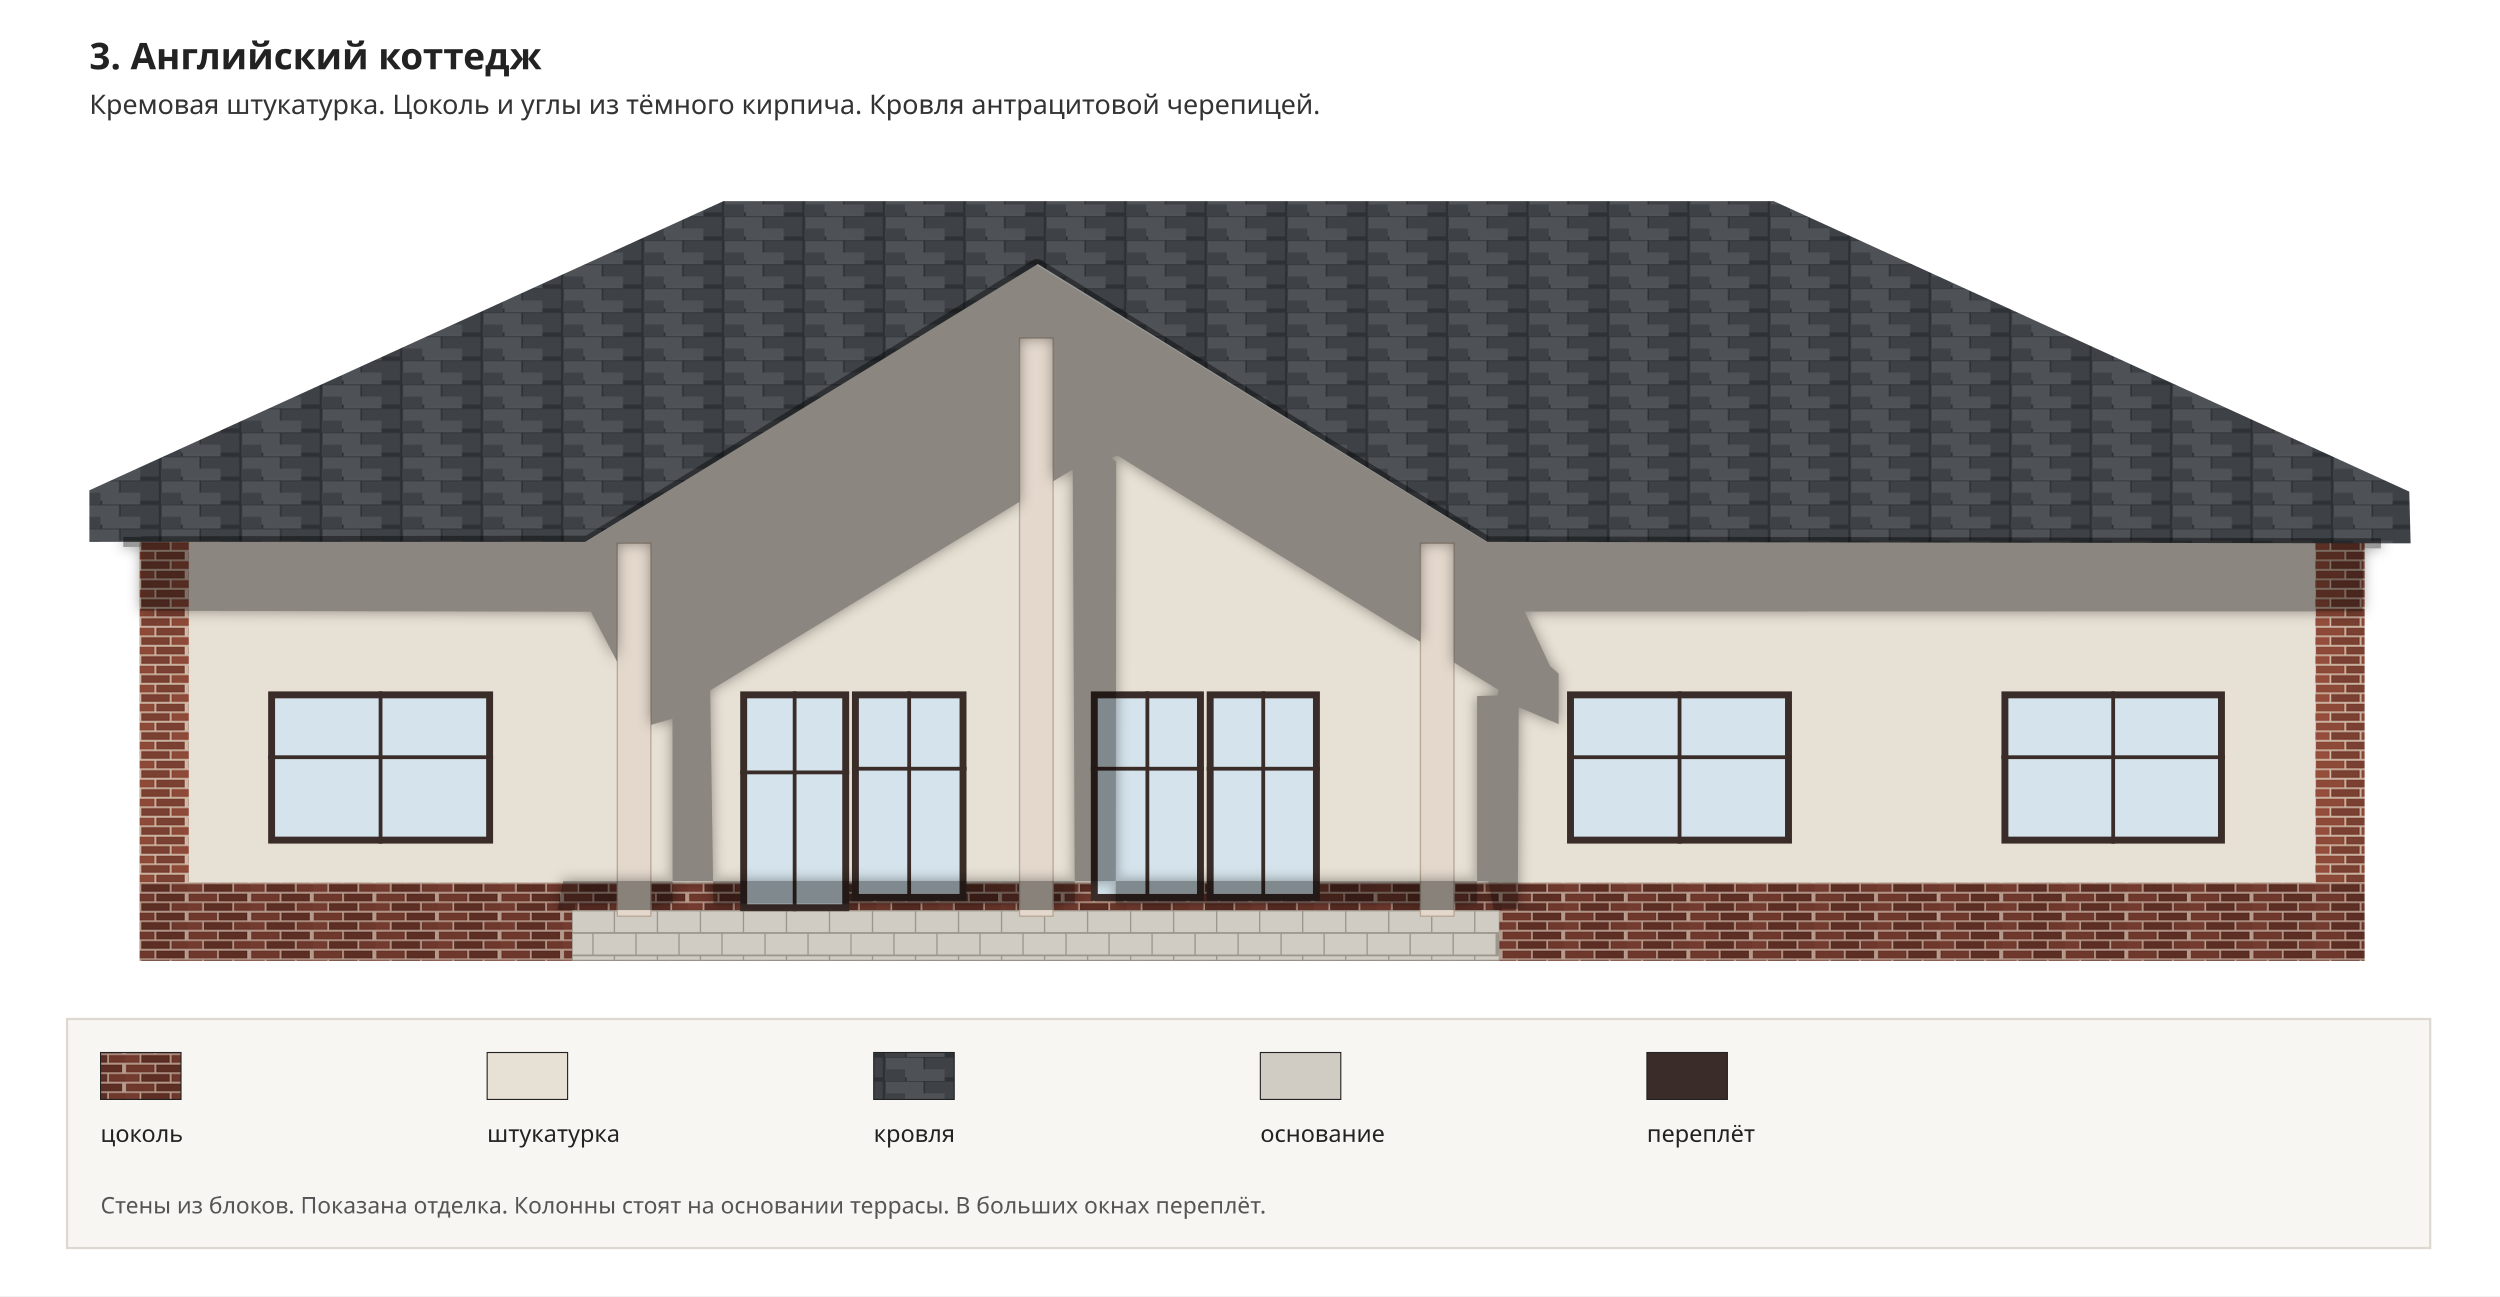
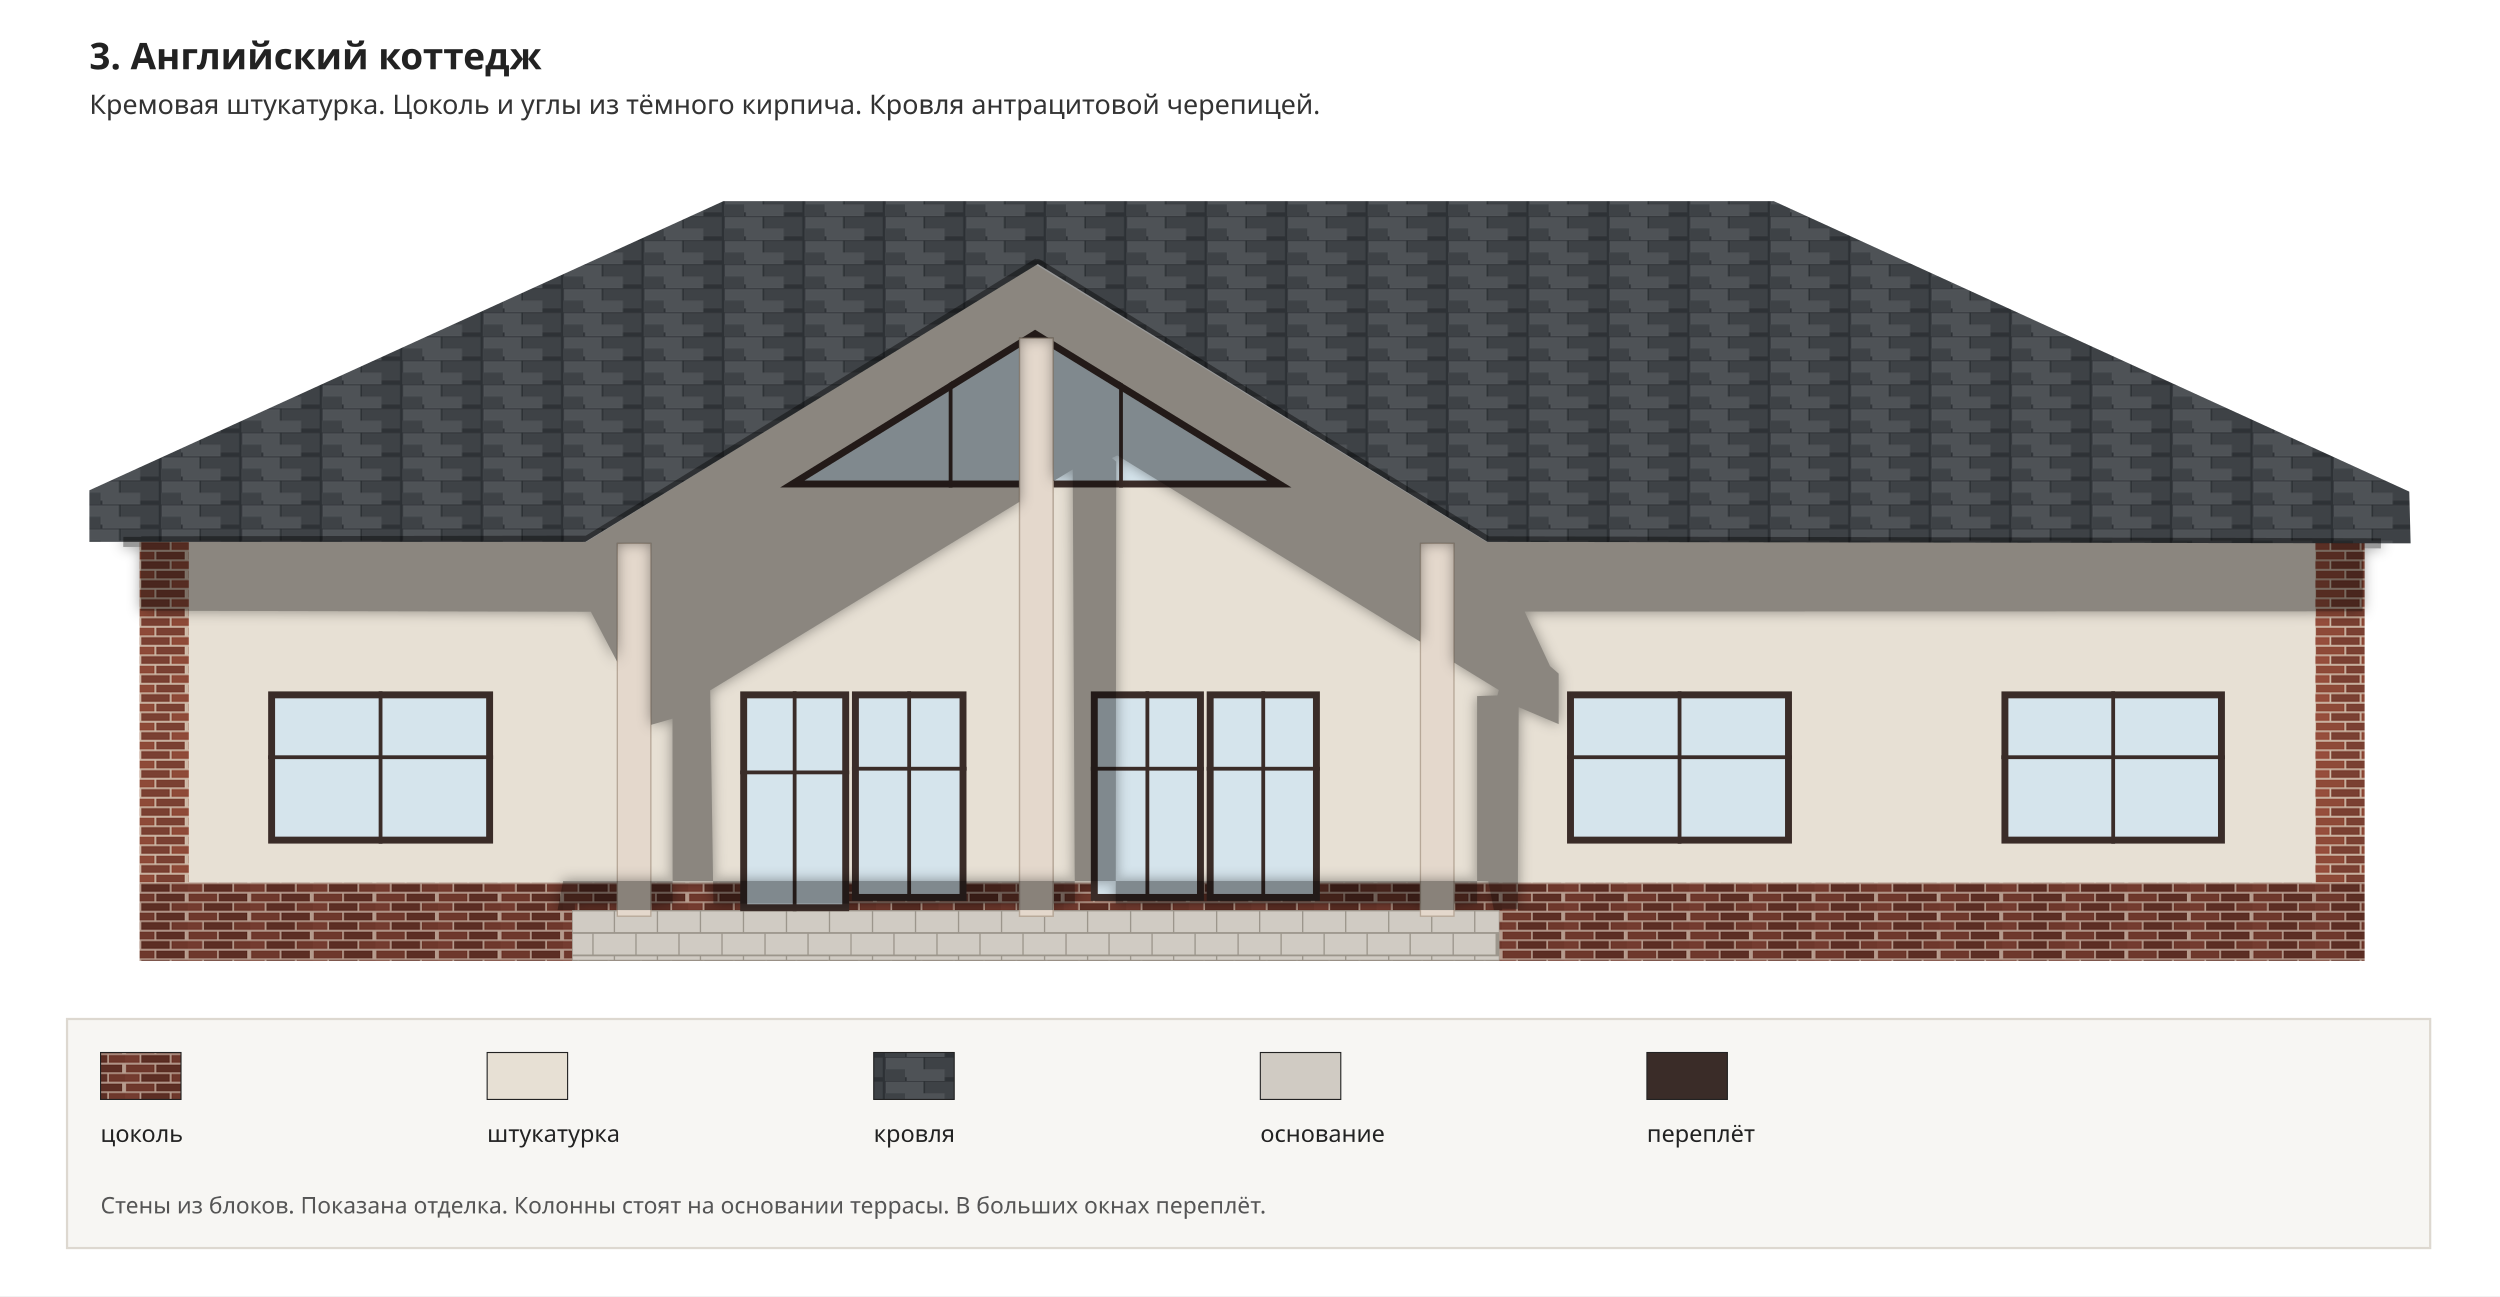
<svg xmlns="http://www.w3.org/2000/svg" width="223.75mm" height="116.0mm" viewBox="0 0 223.75 116.0">
  <rect width="100%" height="100%" fill="#ffffff" />
  <text x="8" y="6.2" font-family="sans-serif" font-size="3.3" font-weight="700" fill="#222">3. Английский коттедж</text>
  <text x="8" y="10.2" font-family="sans-serif" font-size="2.4" fill="#333">Кремовая штукатурка. Цоколь и углы из тёмного кирпича. Кровля антрацитовой черепицей.</text>
  <defs>
    <pattern id="stone" width="13.6" height="3.5" patternUnits="userSpaceOnUse">
      <rect width="13.6" height="3.5" fill="#8F877C" />
      <rect x="0.12" y="0.12" width="4.3" height="1.5" fill="#D2C4B2" />
      <rect x="4.58" y="0.12" width="5.1" height="1.5" fill="#C3B39F" />
      <rect x="9.84" y="0.12" width="3.6" height="1.5" fill="#DDD0BE" />
      <rect x="-1.6" y="1.84" width="3.8" height="1.5" fill="#C9B9A6" />
      <rect x="2.36" y="1.84" width="4.7" height="1.5" fill="#B7A690" />
      <rect x="7.22" y="1.84" width="4.0" height="1.5" fill="#D7CBB8" />
      <rect x="11.38" y="1.84" width="3.4" height="1.5" fill="#C0B09C" />
    </pattern>
    <pattern id="stoneDark" width="13.6" height="3.5" patternUnits="userSpaceOnUse">
      <rect width="13.6" height="3.5" fill="#5E5954" />
      <rect x="0.12" y="0.12" width="4.3" height="1.5" fill="#8A8178" />
      <rect x="4.58" y="0.12" width="5.1" height="1.5" fill="#756C64" />
      <rect x="9.84" y="0.12" width="3.6" height="1.5" fill="#948B82" />
      <rect x="-1.6" y="1.84" width="3.8" height="1.5" fill="#7A7168" />
      <rect x="2.36" y="1.84" width="4.7" height="1.5" fill="#6A625A" />
      <rect x="7.22" y="1.84" width="4.0" height="1.5" fill="#857C74" />
    </pattern>
    <pattern id="brick" width="5.6" height="1.7" patternUnits="userSpaceOnUse">
      <rect width="5.6" height="1.7" fill="#CDB8A6" />
      <rect x="0.08" y="0.08" width="2.55" height="0.7" fill="#8E4A38" />
      <rect x="2.78" y="0.08" width="2.55" height="0.7" fill="#7A4032" />
      <rect x="-1.25" y="0.92" width="2.55" height="0.7" fill="#964E3C" />
      <rect x="1.45" y="0.92" width="2.55" height="0.7" fill="#7A4032" />
      <rect x="4.15" y="0.92" width="2.55" height="0.7" fill="#8E4A38" />
    </pattern>
    <pattern id="brickDark" width="5.6" height="1.7" patternUnits="userSpaceOnUse">
      <rect width="5.6" height="1.7" fill="#B59A8C" />
      <rect x="0.08" y="0.08" width="2.55" height="0.7" fill="#6E382C" />
      <rect x="2.78" y="0.08" width="2.55" height="0.7" fill="#5C2E24" />
      <rect x="-1.25" y="0.92" width="2.55" height="0.7" fill="#743C30" />
      <rect x="1.45" y="0.92" width="2.55" height="0.7" fill="#5C2E24" />
      <rect x="4.15" y="0.92" width="2.55" height="0.7" fill="#6E382C" />
    </pattern>
    <pattern id="bavaria" width="5.6" height="1.7" patternUnits="userSpaceOnUse">
      <rect width="5.6" height="1.7" fill="#CDB8A6" />
      <rect x="0.08" y="0.08" width="2.55" height="0.7" fill="#8E4A38" />
      <rect x="2.78" y="0.08" width="2.55" height="0.7" fill="#C47858" />
      <rect x="-1.25" y="0.92" width="2.55" height="0.7" fill="#5C342C" />
      <rect x="1.45" y="0.92" width="2.55" height="0.7" fill="#A85A40" />
      <rect x="4.15" y="0.92" width="2.55" height="0.7" fill="#7A4032" />
    </pattern>
    <pattern id="silicate" width="5.6" height="1.7" patternUnits="userSpaceOnUse">
      <rect width="5.6" height="1.7" fill="#C5C3BC" />
      <rect x="0.08" y="0.08" width="2.55" height="0.7" fill="#E7E4DC" />
      <rect x="2.78" y="0.08" width="2.55" height="0.7" fill="#D9D6CE" />
      <rect x="-1.25" y="0.92" width="2.55" height="0.7" fill="#F2EFE8" />
      <rect x="1.45" y="0.92" width="2.55" height="0.7" fill="#E0DDD4" />
      <rect x="4.15" y="0.92" width="2.55" height="0.7" fill="#E7E4DC" />
    </pattern>
    <pattern id="siding" width="6" height="1.65" patternUnits="userSpaceOnUse">
      <rect width="6" height="1.65" fill="#B7B1A6" />
      <rect width="6" height="1.38" fill="#E3DED4" />
    </pattern>
    <pattern id="vsiding" width="2.05" height="8" patternUnits="userSpaceOnUse">
      <rect width="2.05" height="8" fill="#B7B3AA" />
      <rect width="1.88" height="8" fill="#E4E1DA" />
    </pattern>
    <pattern id="ashlar" width="9.2" height="4.6" patternUnits="userSpaceOnUse">
      <rect width="9.2" height="4.6" fill="#C8BEB0" />
      <rect x="0.12" y="0.12" width="4.3" height="2.05" fill="#E7DDD0" />
      <rect x="4.58" y="0.12" width="4.45" height="2.05" fill="#F3EBE0" />
      <rect x="-2.1" y="2.35" width="4.3" height="2.05" fill="#EFE6D8" />
      <rect x="2.36" y="2.35" width="4.5" height="2.05" fill="#E4D9C8" />
      <rect x="7.02" y="2.35" width="4.2" height="2.05" fill="#F7F1E8" />
    </pattern>
    <pattern id="tile" width="7.2" height="2.6" patternUnits="userSpaceOnUse">
      <rect width="7.2" height="2.6" fill="#6A3024" />
      <rect x="0.06" y="0.06" width="3.4" height="2.15" fill="#8C4638" />
      <rect x="3.6" y="0.06" width="3.4" height="2.15" fill="#7A3C30" />
      <rect x="-1.6" y="1.35" width="3.4" height="2.15" fill="#7A3C30" />
      <rect x="1.95" y="1.35" width="3.4" height="2.15" fill="#8C4638" />
      <rect x="5.5" y="1.35" width="3.4" height="2.15" fill="#7A3C30" />
    </pattern>
    <pattern id="tileDark" width="7.2" height="2.15" patternUnits="userSpaceOnUse">
      <rect width="7.2" height="2.15" fill="#2E3236" />
      <rect x="0.06" y="0.06" width="3.4" height="1.75" fill="#4E5256" />
      <rect x="3.6" y="0.06" width="3.4" height="1.75" fill="#3E4246" />
      <rect x="-1.6" y="1.1" width="3.4" height="1.75" fill="#3E4246" />
      <rect x="1.95" y="1.1" width="3.4" height="1.75" fill="#4E5256" />
    </pattern>
    <pattern id="seam" width="4.4" height="8" patternUnits="userSpaceOnUse">
      <rect width="4.4" height="8" fill="#32353A" />
      <rect width="0.2" height="8" fill="#1C1E20" />
    </pattern>
    <pattern id="barrel" width="2.2" height="2.4" patternUnits="userSpaceOnUse">
      <rect width="2.2" height="2.4" fill="#A84E32" />
      <path d="M0,2.15 Q1.1,1.35 2.2,2.15 L2.2,2.4 L0,2.4 Z" fill="#E8C4AE" />
      <path d="M0.15,0.15 Q1.1,1.05 2.05,0.15" fill="none" stroke="#7A3424" stroke-width="0.12" />
    </pattern>
    <clipPath id="roof">
      <path d="M64.75,18.00 L158.75,18.00 L215.63,44.00 L215.75,48.63 L133.13,48.50 L92.88,23.63 L52.38,48.50 L8.00,48.50 L8.00,43.88 Z" />
    </clipPath>
    <clipPath id="gable">
      <path d="M92.63,23.63 L133.25,48.63 L52.25,48.63 Z" />
    </clipPath>
    <clipPath id="wall">
      <rect x="12.5" y="48.5" width="199.13" height="37.50" />
    </clipPath>
    <clipPath id="wings">
      <path d="M12.5,48.5 H52.25 V86.0 H12.5 Z M133.25,48.5 H211.63 V86.0 H133.25 Z" />
    </clipPath>
    <clipPath id="center">
      <path d="M52.25,48.5 H133.25 V81.45 H52.25 Z M92.63,23.63 L133.25,48.63 L52.25,48.63 Z" />
    </clipPath>
    <clipPath id="ten-below">
      <path d="M4.00,48.50 L12.50,48.50 L52.38,48.50 L92.88,23.63 L133.13,48.50 L211.63,48.62 L220.00,48.62 L220.00,81.45 L4.00,81.45 Z" />
    </clipPath>
    <filter id="ten-blur" filterUnits="userSpaceOnUse" x="0" y="16" width="224" height="84">
      <feGaussianBlur stdDeviation="0.6" />
    </filter>
  </defs>
  <rect x="0.00" y="14.00" width="230.00" height="80.00" fill="#E7E0D4" clip-path="url(#wall)" />
  <rect x="0.00" y="14.00" width="230.00" height="80.00" fill="#E7E0D4" clip-path="url(#gable)" />
  <rect x="12.50" y="79.00" width="199.13" height="7.00" fill="url(#brickDark)" clip-path="url(#wall)" />
  <rect x="12.50" y="48.50" width="4.40" height="30.50" fill="url(#brick)" clip-path="url(#wall)" />
  <rect x="207.23" y="48.50" width="4.40" height="30.50" fill="url(#brick)" clip-path="url(#wall)" />
  <rect x="0.00" y="14.00" width="230.00" height="80.00" fill="url(#tileDark)" clip-path="url(#roof)" />
  <rect x="51.20" y="81.45" width="83.00" height="4.55" fill="#9C968C" />
  <rect x="51.26" y="81.57" width="3.67" height="1.85" fill="#D0CBC3" />
  <rect x="55.05" y="81.57" width="3.73" height="1.85" fill="#D0CBC3" />
  <rect x="58.90" y="81.57" width="3.73" height="1.85" fill="#D0CBC3" />
  <rect x="62.75" y="81.57" width="3.73" height="1.85" fill="#D0CBC3" />
  <rect x="66.60" y="81.57" width="3.73" height="1.85" fill="#D0CBC3" />
  <rect x="70.45" y="81.57" width="3.73" height="1.85" fill="#D0CBC3" />
  <rect x="74.30" y="81.57" width="3.73" height="1.85" fill="#D0CBC3" />
  <rect x="78.15" y="81.57" width="3.73" height="1.85" fill="#D0CBC3" />
  <rect x="82.00" y="81.57" width="3.73" height="1.85" fill="#D0CBC3" />
  <rect x="85.85" y="81.57" width="3.73" height="1.85" fill="#D0CBC3" />
  <rect x="89.70" y="81.57" width="3.73" height="1.85" fill="#D0CBC3" />
  <rect x="93.55" y="81.57" width="3.73" height="1.85" fill="#D0CBC3" />
  <rect x="97.40" y="81.57" width="3.73" height="1.85" fill="#D0CBC3" />
  <rect x="101.25" y="81.57" width="3.73" height="1.85" fill="#D0CBC3" />
  <rect x="105.10" y="81.57" width="3.73" height="1.85" fill="#D0CBC3" />
  <rect x="108.95" y="81.57" width="3.73" height="1.85" fill="#D0CBC3" />
  <rect x="112.80" y="81.57" width="3.73" height="1.85" fill="#D0CBC3" />
  <rect x="116.65" y="81.57" width="3.73" height="1.85" fill="#D0CBC3" />
  <rect x="120.50" y="81.57" width="3.73" height="1.85" fill="#D0CBC3" />
  <rect x="124.35" y="81.57" width="3.73" height="1.85" fill="#D0CBC3" />
  <rect x="128.20" y="81.57" width="3.73" height="1.85" fill="#D0CBC3" />
  <rect x="132.05" y="81.57" width="2.09" height="1.85" fill="#D0CBC3" />
  <rect x="51.26" y="83.58" width="1.75" height="1.85" fill="#D0CBC3" />
  <rect x="53.13" y="83.58" width="3.73" height="1.85" fill="#D0CBC3" />
  <rect x="56.98" y="83.58" width="3.73" height="1.85" fill="#D0CBC3" />
  <rect x="60.83" y="83.58" width="3.73" height="1.85" fill="#D0CBC3" />
  <rect x="64.68" y="83.58" width="3.73" height="1.85" fill="#D0CBC3" />
  <rect x="68.53" y="83.58" width="3.73" height="1.85" fill="#D0CBC3" />
  <rect x="72.38" y="83.58" width="3.73" height="1.85" fill="#D0CBC3" />
  <rect x="76.22" y="83.58" width="3.73" height="1.85" fill="#D0CBC3" />
  <rect x="80.07" y="83.58" width="3.73" height="1.85" fill="#D0CBC3" />
  <rect x="83.92" y="83.58" width="3.73" height="1.85" fill="#D0CBC3" />
  <rect x="87.77" y="83.58" width="3.73" height="1.85" fill="#D0CBC3" />
  <rect x="91.62" y="83.58" width="3.73" height="1.85" fill="#D0CBC3" />
  <rect x="95.47" y="83.58" width="3.73" height="1.85" fill="#D0CBC3" />
  <rect x="99.32" y="83.58" width="3.73" height="1.85" fill="#D0CBC3" />
  <rect x="103.17" y="83.58" width="3.73" height="1.85" fill="#D0CBC3" />
  <rect x="107.02" y="83.58" width="3.73" height="1.85" fill="#D0CBC3" />
  <rect x="110.87" y="83.58" width="3.73" height="1.85" fill="#D0CBC3" />
  <rect x="114.72" y="83.58" width="3.73" height="1.85" fill="#D0CBC3" />
  <rect x="118.57" y="83.58" width="3.73" height="1.85" fill="#D0CBC3" />
  <rect x="122.42" y="83.58" width="3.73" height="1.85" fill="#D0CBC3" />
  <rect x="126.27" y="83.58" width="3.73" height="1.85" fill="#D0CBC3" />
  <rect x="130.12" y="83.58" width="3.73" height="1.85" fill="#D0CBC3" />
  <rect x="51.26" y="85.59" width="3.67" height="0.31" fill="#D0CBC3" />
  <rect x="55.05" y="85.59" width="3.73" height="0.31" fill="#D0CBC3" />
  <rect x="58.90" y="85.59" width="3.73" height="0.31" fill="#D0CBC3" />
  <rect x="62.75" y="85.59" width="3.73" height="0.31" fill="#D0CBC3" />
  <rect x="66.60" y="85.59" width="3.73" height="0.31" fill="#D0CBC3" />
  <rect x="70.45" y="85.59" width="3.73" height="0.31" fill="#D0CBC3" />
  <rect x="74.30" y="85.59" width="3.73" height="0.31" fill="#D0CBC3" />
  <rect x="78.15" y="85.59" width="3.73" height="0.31" fill="#D0CBC3" />
  <rect x="82.00" y="85.59" width="3.73" height="0.31" fill="#D0CBC3" />
  <rect x="85.85" y="85.59" width="3.73" height="0.31" fill="#D0CBC3" />
  <rect x="89.70" y="85.59" width="3.73" height="0.31" fill="#D0CBC3" />
  <rect x="93.55" y="85.59" width="3.73" height="0.31" fill="#D0CBC3" />
  <rect x="97.40" y="85.59" width="3.73" height="0.31" fill="#D0CBC3" />
  <rect x="101.25" y="85.59" width="3.73" height="0.31" fill="#D0CBC3" />
  <rect x="105.10" y="85.59" width="3.73" height="0.31" fill="#D0CBC3" />
  <rect x="108.95" y="85.59" width="3.73" height="0.31" fill="#D0CBC3" />
  <rect x="112.80" y="85.59" width="3.73" height="0.31" fill="#D0CBC3" />
  <rect x="116.65" y="85.59" width="3.73" height="0.31" fill="#D0CBC3" />
  <rect x="120.50" y="85.59" width="3.73" height="0.31" fill="#D0CBC3" />
  <rect x="124.35" y="85.59" width="3.73" height="0.31" fill="#D0CBC3" />
  <rect x="128.20" y="85.59" width="3.73" height="0.31" fill="#D0CBC3" />
  <rect x="132.05" y="85.59" width="2.09" height="0.31" fill="#D0CBC3" />
  <rect x="55.25" y="48.63" width="3.00" height="33.37" fill="#E4D8CC" stroke="#B7A898" stroke-width="0.12" />
  <rect x="91.25" y="30.27" width="3.00" height="51.73" fill="#E4D8CC" stroke="#B7A898" stroke-width="0.12" />
  <rect x="127.13" y="48.63" width="3.00" height="33.37" fill="#E4D8CC" stroke="#B7A898" stroke-width="0.12" />
  <rect x="24.00" y="61.88" width="20.13" height="13.62" fill="#3A2C28" />
  <rect x="24.62" y="62.50" width="18.89" height="12.38" fill="#D5E4EC" />
  <rect x="33.89" y="61.88" width="0.34" height="13.62" fill="#3A2C28" />
  <rect x="24.00" y="67.60" width="20.13" height="0.34" fill="#3A2C28" />
  <rect x="140.25" y="61.88" width="20.13" height="13.62" fill="#3A2C28" />
  <rect x="140.87" y="62.50" width="18.89" height="12.38" fill="#D5E4EC" />
  <rect x="150.15" y="61.88" width="0.34" height="13.62" fill="#3A2C28" />
  <rect x="140.25" y="67.60" width="20.13" height="0.34" fill="#3A2C28" />
  <rect x="179.13" y="61.88" width="20.00" height="13.62" fill="#3A2C28" />
  <rect x="179.75" y="62.50" width="18.76" height="12.38" fill="#D5E4EC" />
  <rect x="188.96" y="61.88" width="0.34" height="13.62" fill="#3A2C28" />
  <rect x="179.13" y="67.60" width="20.00" height="0.34" fill="#3A2C28" />
  <rect x="76.25" y="61.88" width="10.25" height="18.75" fill="#3A2C28" />
  <rect x="76.87" y="62.50" width="9.01" height="17.51" fill="#D5E4EC" />
  <rect x="76.25" y="68.63" width="10.25" height="0.34" fill="#3A2C28" />
  <rect x="81.20" y="61.88" width="0.34" height="18.75" fill="#3A2C28" />
  <rect x="97.63" y="61.88" width="10.12" height="18.75" fill="#3A2C28" />
  <rect x="98.25" y="62.50" width="8.88" height="17.51" fill="#D5E4EC" />
  <rect x="97.63" y="68.63" width="10.12" height="0.34" fill="#3A2C28" />
  <rect x="102.52" y="61.88" width="0.34" height="18.75" fill="#3A2C28" />
  <rect x="108.00" y="61.88" width="10.13" height="18.75" fill="#3A2C28" />
  <rect x="108.62" y="62.50" width="8.89" height="17.51" fill="#D5E4EC" />
  <rect x="108.00" y="68.63" width="10.13" height="0.34" fill="#3A2C28" />
  <rect x="112.89" y="61.88" width="0.34" height="18.75" fill="#3A2C28" />
  <rect x="66.25" y="61.88" width="9.75" height="19.67" fill="#3A2C28" />
  <rect x="66.87" y="62.50" width="8.51" height="18.43" fill="#D5E4EC" />
  <rect x="66.25" y="68.96" width="9.75" height="0.34" fill="#3A2C28" />
  <rect x="70.95" y="61.88" width="0.34" height="19.67" fill="#3A2C28" />
  <rect x="6.00" y="91.20" width="211.50" height="20.50" fill="#F7F6F3" stroke="#DDD8D0" stroke-width="0.2" />
  <rect x="9.00" y="94.20" width="7.20" height="4.20" fill="url(#brickDark)" stroke="#222" stroke-width="0.1" />
  <text x="9.0" y="102.2" font-family="sans-serif" font-size="2.1" fill="#222">цоколь</text>
  <rect x="43.60" y="94.20" width="7.20" height="4.20" fill="#E7E0D4" stroke="#222" stroke-width="0.1" />
  <text x="43.6" y="102.2" font-family="sans-serif" font-size="2.1" fill="#222">штукатурка</text>
  <rect x="78.20" y="94.20" width="7.20" height="4.20" fill="url(#tileDark)" stroke="#222" stroke-width="0.1" />
  <text x="78.2" y="102.2" font-family="sans-serif" font-size="2.1" fill="#222">кровля</text>
  <rect x="112.80" y="94.20" width="7.20" height="4.20" fill="#D0CBC3" stroke="#222" stroke-width="0.1" />
  <text x="112.8" y="102.2" font-family="sans-serif" font-size="2.1" fill="#222">основание</text>
  <rect x="147.40" y="94.20" width="7.20" height="4.20" fill="#3A2C28" stroke="#222" stroke-width="0.1" />
  <text x="147.4" y="102.2" font-family="sans-serif" font-size="2.1" fill="#222">переплёт</text>
  <text x="9" y="108.6" font-family="sans-serif" font-size="2.05" fill="#555">Стены из блоков. Показана отделка. Колонны стоят на основании террасы. В больших окнах переплёт.</text>
+   <g id="gable-window">
+     <polygon points="92.64,29.51 115.59,43.63 69.82,43.63" fill="#3A2C28" />
+     <polygon points="92.64,30.24 113.40,43.01 72.00,43.01" fill="#D5E4EC" />
+     <polygon points="84.91,43.63 85.25,43.63 85.25,34.08 84.91,34.30" fill="#3A2C28" />
+     <polygon points="100.16,43.63 100.50,43.63 100.50,34.35 100.16,34.14" fill="#3A2C28" />
+   </g>
+   <rect x="91.25" y="30.27" width="3.00" height="51.73" fill="#E4D8CC" stroke="#B7A898" stroke-width="0.12" />
  <g id="ten-mask" opacity="0.40" style="mix-blend-mode:multiply">
    <g clip-path="url(#ten-below)">
      <path id="ten-soft" filter="url(#ten-blur)" fill="#000000" d="M50.40,78.85 L133.20,78.85 L133.70,81.45 L49.90,81.45 ZM211.50,48.17 L133.27,48.00 L122.78,41.58 L93.12,23.25 L93.08,23.23 L93.04,23.21 L92.99,23.19 L92.95,23.19 L92.90,23.18 L92.86,23.18 L92.81,23.18 L92.77,23.19 L92.74,23.20 L92.66,23.15 L56.04,45.73 L52.43,47.94 L12.64,48.00 L12.64,48.05 L11.04,48.05 L11.03,48.95 L12.63,48.95 L12.60,54.66 L52.88,54.75 L55.23,59.22 L55.23,48.61 L58.27,48.61 L58.27,64.87 L60.19,64.32 L60.20,80.87 L58.27,80.87 L58.27,81.45 L91.23,81.45 L91.23,80.87 L63.85,80.87 L63.56,61.79 L91.23,44.92 L91.23,30.25 L94.27,30.25 L94.27,43.07 L96.01,42.01 L96.20,80.87 L94.27,80.87 L94.27,81.45 L127.11,81.45 L127.11,80.87 L99.86,80.87 L99.90,41.31 L99.50,40.99 L100.00,40.76 L127.11,57.43 L127.11,48.61 L130.15,48.61 L130.15,59.31 L134.14,61.76 L134.02,62.24 L132.20,62.30 L132.20,80.87 L130.15,80.87 L130.15,81.45 L134.45,81.45 L134.45,81.33 L135.84,81.35 L135.92,63.29 L139.50,64.81 L139.50,60.29 L138.73,59.62 L136.45,54.73 L211.45,54.71 L211.49,49.07 L213.09,49.08 L213.10,48.18 L213.10,48.18 L211.50,48.17 L211.50,48.17 ZM55.23,81.45 L55.23,80.87 L51.45,80.87 L51.45,81.45 L55.23,81.45 Z" />
    </g>
    <path id="ten" fill="#000000" d="M50.40,78.85 L133.20,78.85 L133.70,81.45 L49.90,81.45 ZM211.50,48.17 L133.27,48.00 L122.78,41.58 L93.12,23.25 L93.08,23.23 L93.04,23.21 L92.99,23.19 L92.95,23.19 L92.90,23.18 L92.86,23.18 L92.81,23.18 L92.77,23.19 L92.74,23.20 L92.66,23.15 L56.04,45.73 L52.43,47.94 L12.64,48.00 L12.64,48.05 L11.04,48.05 L11.03,48.95 L12.63,48.95 L12.60,54.66 L52.88,54.75 L55.23,59.22 L55.23,48.61 L58.27,48.61 L58.27,64.87 L60.19,64.32 L60.20,80.87 L58.27,80.87 L58.27,81.45 L91.23,81.45 L91.23,80.87 L63.85,80.87 L63.56,61.79 L91.23,44.92 L91.23,30.25 L94.27,30.25 L94.27,43.07 L96.01,42.01 L96.20,80.87 L94.27,80.87 L94.27,81.45 L127.11,81.45 L127.11,80.87 L99.86,80.87 L99.90,41.31 L99.50,40.99 L100.00,40.76 L127.11,57.43 L127.11,48.61 L130.15,48.61 L130.15,59.31 L134.14,61.76 L134.02,62.24 L132.20,62.30 L132.20,80.87 L130.15,80.87 L130.15,81.45 L134.45,81.45 L134.45,81.33 L135.84,81.35 L135.92,63.29 L139.50,64.81 L139.50,60.29 L138.73,59.62 L136.45,54.73 L211.45,54.71 L211.49,49.07 L213.09,49.08 L213.10,48.18 L213.10,48.18 L211.50,48.17 L211.50,48.17 ZM55.23,81.45 L55.23,80.87 L51.45,80.87 L51.45,81.45 L55.23,81.45 Z" />
  </g>
</svg>
